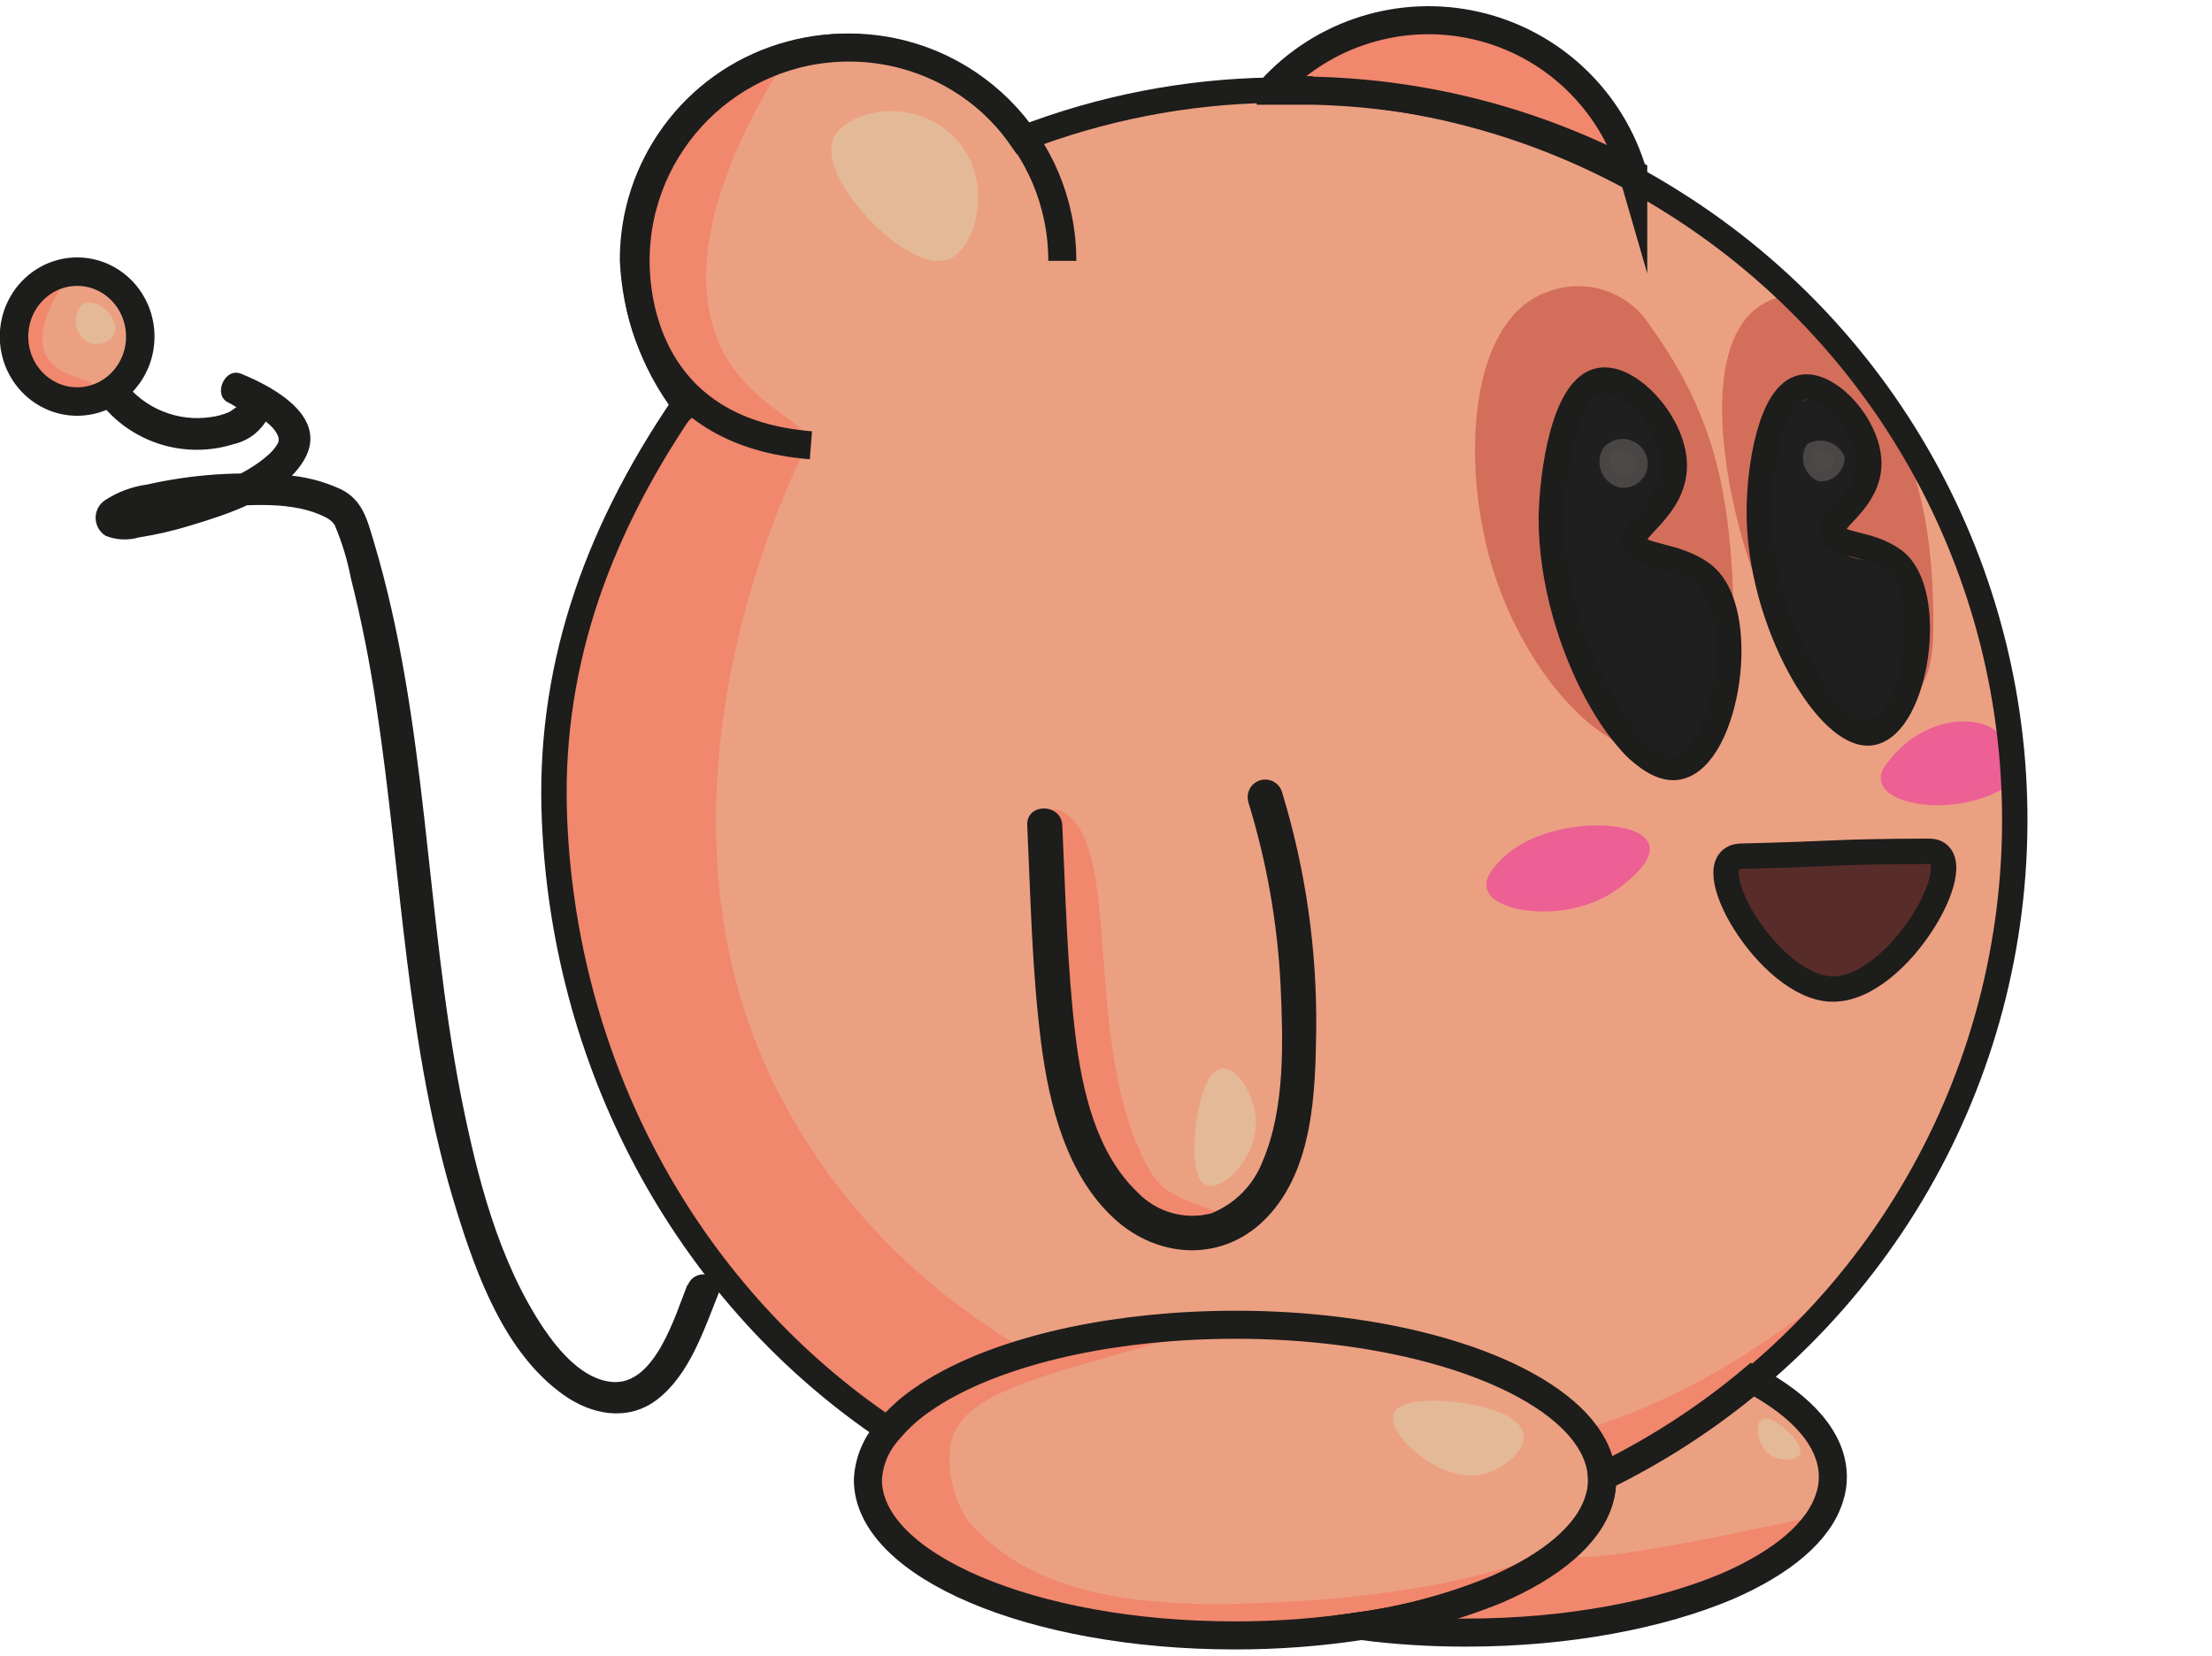
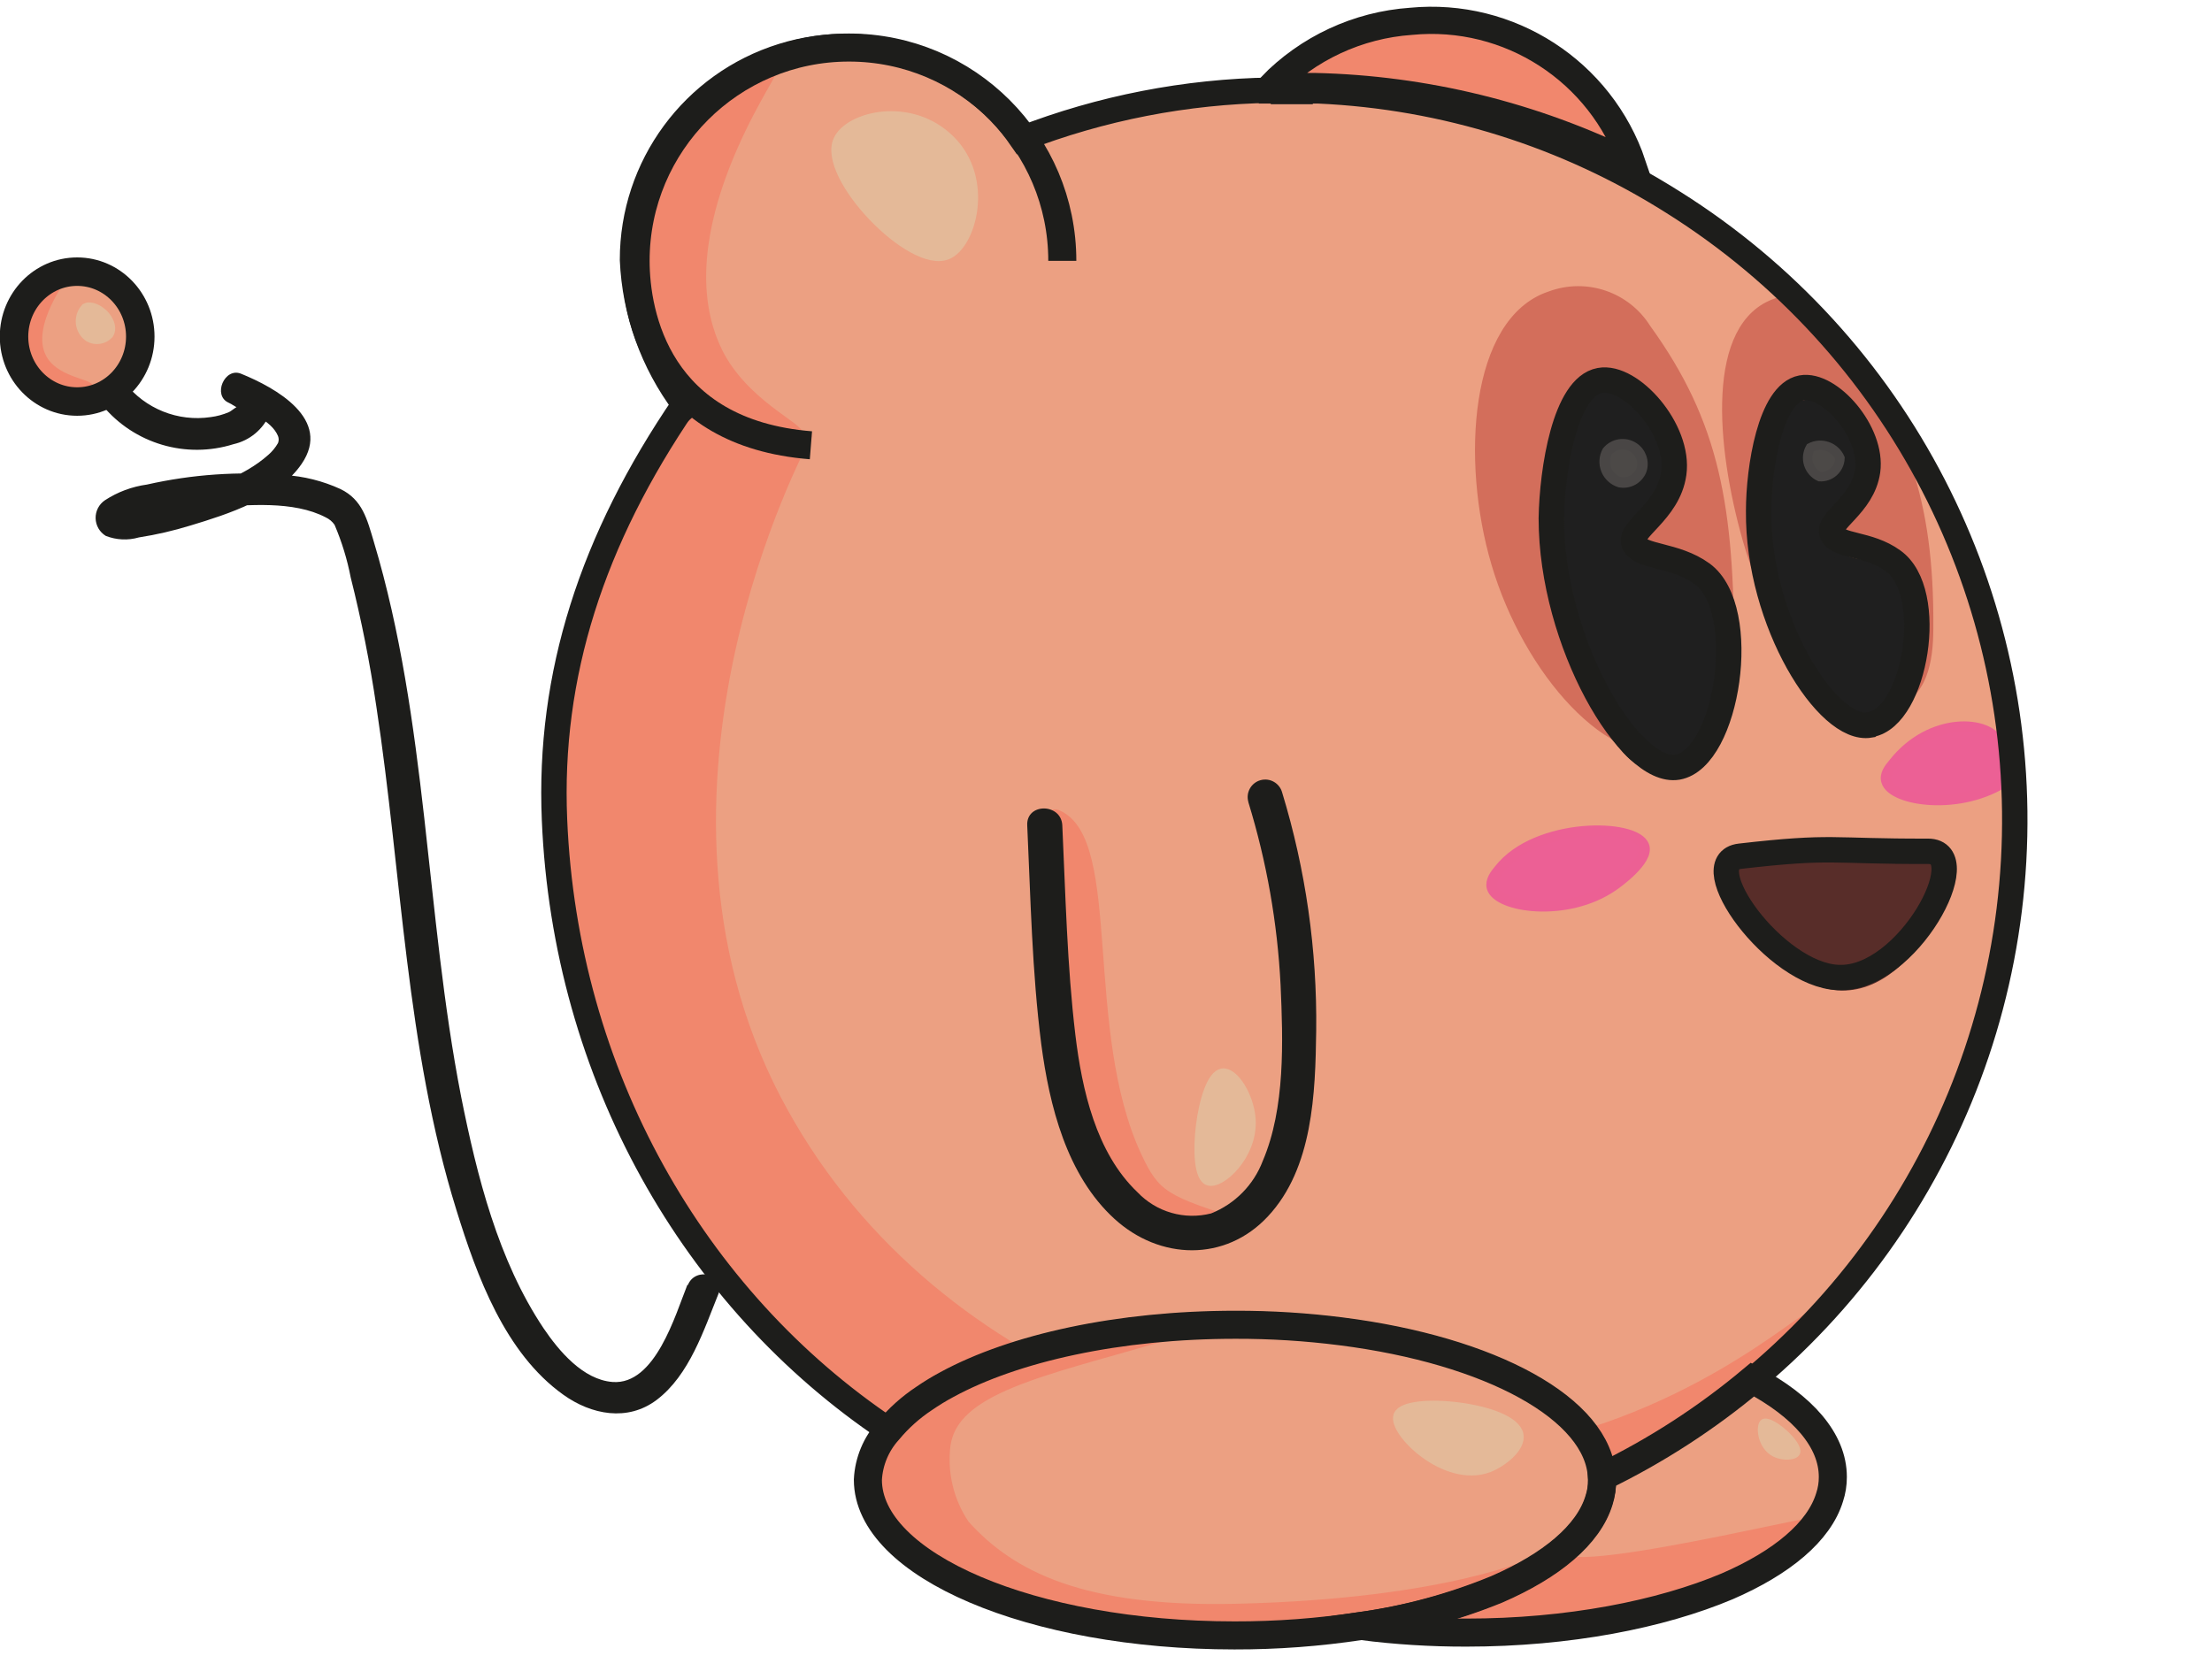
<svg xmlns="http://www.w3.org/2000/svg" viewBox="0 0 157.69 118.05">
  <defs>
-     <style>.cls-1,.cls-2{fill:#eca082;stroke:#eca082;}.cls-1,.cls-10,.cls-11,.cls-12,.cls-13,.cls-14,.cls-15,.cls-17,.cls-2,.cls-3,.cls-4,.cls-5,.cls-6,.cls-7,.cls-8,.cls-9{stroke-miterlimit:10;}.cls-1,.cls-10,.cls-11,.cls-13,.cls-5,.cls-6,.cls-7{stroke-width:0.75px;}.cls-2,.cls-3{stroke-width:0.75px;}.cls-3{fill:#f1876d;stroke:#f1876d;}.cls-4,.cls-5{fill:#d36e5b;stroke:#d36e5b;}.cls-12,.cls-4{stroke-width:0.67px;}.cls-6{fill:#ec6095;stroke:#ec6094;}.cls-7,.cls-8{fill:#e4b998;stroke:#e4b998;}.cls-8{stroke-width:0.37px;}.cls-10,.cls-9{fill:#1f1f1f;stroke:#1f1f1f;}.cls-9{stroke-width:0.65px;}.cls-11{fill:#582d29;stroke:#582d29;}.cls-12,.cls-13{fill:#4c4947;stroke:#494645;}.cls-14,.cls-15,.cls-17{fill:none;stroke:#1d1d1b;}.cls-14{stroke-width:2px;}.cls-15{stroke-width:1.81px;}.cls-16{fill:#1d1d1b;}.cls-17{stroke-width:2.03px;}</style>
+     <style>.cls-1,.cls-2{fill:#eca082;stroke:#eca082;}.cls-1,.cls-10,.cls-11,.cls-12,.cls-13,.cls-14,.cls-15,.cls-16,.cls-18,.cls-2,.cls-3,.cls-4,.cls-5,.cls-6,.cls-7,.cls-8,.cls-9{stroke-miterlimit:10;}.cls-1,.cls-10,.cls-11,.cls-13,.cls-5,.cls-6,.cls-7{stroke-width:0.75px;}.cls-2,.cls-3{stroke-width:0.75px;}.cls-3{fill:#f1876d;stroke:#f1876d;}.cls-4,.cls-5{fill:#d36e5b;stroke:#d36e5b;}.cls-12,.cls-4{stroke-width:0.67px;}.cls-6{fill:#ec6095;stroke:#ec6094;}.cls-7,.cls-8{fill:#e4b998;stroke:#e4b998;}.cls-8{stroke-width:0.37px;}.cls-10,.cls-9{fill:#1f1f1f;stroke:#1f1f1f;}.cls-9{stroke-width:0.65px;}.cls-11{fill:#582d29;stroke:#582d29;}.cls-12,.cls-13{fill:#4c4947;stroke:#494645;}.cls-14,.cls-15,.cls-16,.cls-18{fill:none;stroke:#1d1d1b;}.cls-14{stroke-width:2px;}.cls-15{stroke-width:1.81px;}.cls-16{stroke-width:1.94px;}.cls-17{fill:#1d1d1b;}.cls-18{stroke-width:2.03px;}</style>
  </defs>
  <g id="Capa_2" data-name="Capa 2">
    <path class="cls-1" d="M3.52,28.62c1.66.88,7.07-2.86,6.19-6.2-.48-1.84-2.83-3.37-4.45-2.9C2.36,20.37,1.73,27.67,3.52,28.62Z" />
    <path class="cls-2" d="M57.2,30.75a13.8,13.8,0,0,1-10.26-12.2A13.66,13.66,0,0,1,54.1,5.39C61.53,1.59,68.93,7.27,70,8.1c1.46,1.17,4.55,3.62,5,7.36C76,22.86,66.38,32.86,57.2,30.75Z" />
    <path class="cls-2" d="M80,7.71C57.26,13.07,39.5,34.47,39.59,58.23c.09,24.51,19.12,39.14,21.67,41,14.73,10.93,35.9,14.67,53,6.39,13-6.29,19.76-17.59,21.68-20.9a54.68,54.68,0,0,0,6.78-19.55,50.6,50.6,0,0,0-2.33-25.36,51.28,51.28,0,0,0-13.93-20.13C115.36,9.93,97.84,3.53,80,7.71Z" />
    <path class="cls-3" d="M4.59,19.42c-.1-.05-4.46,5.09-2.81,7.46,1.1,1.58,4.46,1.25,4.55.87s-2.5-.49-3.39-2.23C1.7,23.1,4.66,19.47,4.59,19.42Z" />
    <path class="cls-3" d="M75.39,58.13C79.63,60,76.86,73.47,81,82.41c1.34,2.88,2,3.23,7.74,5,.74.22-2,.73-3.81.12-1.57-.52-4.8.39-8.87-12.83-.92-3-2.7-12.82-1-14.17C75.7,60,74.49,57.74,75.39,58.13Z" />
-     <path class="cls-3" d="M92.13,5.2C92,3.92,99.67,0,106.75,2.29c5.62,1.81,9.42,7.07,8.71,8.13s-4.49-1.82-13-3.58C95.58,5.41,92.24,6,92.13,5.2Z" />
+     <path class="cls-3" d="M92.52,5.32c-.17-1.27,7.54-5.18,14.62-2.9,5.62,1.81,9.42,7.07,8.71,8.13s-4.49-1.82-13-3.58C96,5.54,92.63,6.15,92.52,5.32Z" />
    <path class="cls-3" d="M55,5c-.28-.16-15,5.49-6.29,21.26,2.15,3.89,7.84,5.31,8.16,4.81s-3.9-2.21-5.75-6C47,16.59,55.26,5.16,55,5Z" />
    <path class="cls-3" d="M49.16,29.31C37.8,47.22,37.34,60.89,42.88,75.83c8.82,23.8,33.92,40,64.44,31.42,12.64-3.56,21.12-11.76,21.52-13.1.27-.9-8.83,7.93-22.73,9.63-16.23,2-40.14-5-50.8-25.41-11.51-22.08,2-47,2-47C53.31,30.78,49.84,28.25,49.16,29.31Z" />
    <path class="cls-1" d="M114.42,107.13c10.2-10.13,12.2-8.58,14.91-5.35,2.46,2.92,1.57,3.37.9,4.39-2.71,4.12-8.45,9.16-19.29,6.25C109.92,112.15,112.8,108.75,114.42,107.13Z" />
    <path class="cls-2" d="M64.08,104.16c2.41-10.56,38.51-11,45.67-4.84,2.92,2.52,4.43,5.51,3.87,6.58-6.51,12.68-41.71,14.66-48.38,3.29A6.91,6.91,0,0,1,64.08,104.16Z" />
    <path class="cls-3" d="M103.52,113.52c-6.48,2.42,14.23,6.84,26.32-5,.49-.48-24.13,5.74-17.29,1.22" />
    <path class="cls-3" d="M82.8,95.29c-3.41-.88-20.73,4.19-20.72,9.36,0,4.13,4.65,9,10.63,9.89,25.07,3.87,36.75-2.51,36.68-3,0-.28-5.67,2.83-21.29,3.19-10.82.25-16-2.26-19.35-6A8.32,8.32,0,0,1,67.39,103C68,99,74.17,97.79,82.8,95.29Z" />
    <path class="cls-4" d="M126.69,21.58c-4.79,1.57-4,10.26-2.14,16.84,2,6.89,6,13.25,10.24,11.85,2.29-.75,2.69-3.11,2.7-5.47.07-9.31-2-14.32-6.42-20.44C129.59,22.3,129.29,20.74,126.69,21.58Z" />
    <path class="cls-5" d="M110.52,21.14c-5.35,1.77-6,11.68-3.84,19,2.25,7.68,8.31,14.55,13,13,2.56-.85,3.56-3.93,3.57-6.57,0-10.4-1-16.31-5.92-23.12A5.68,5.68,0,0,0,110.52,21.14Z" />
    <path class="cls-6" d="M135,54.42c2.66-3.37,6.9-3.05,7.49-1.42.36,1,.93,2.38.64,2.59-3.31,2.28-8.24,1.53-8.64.12C134.33,55.26,134.68,54.79,135,54.42Z" />
    <path class="cls-6" d="M106.88,62c2.65-3.38,9.74-3.31,10.32-1.68.37,1-1.9,2.64-2.2,2.84-3.3,2.29-8.24,1.54-8.64.13C106.23,62.81,106.59,62.34,106.88,62Z" />
    <path class="cls-7" d="M6.12,22a1.35,1.35,0,0,0,.22,2,1.11,1.11,0,0,0,1.39-.2c.31-.48-.11-1.23-.6-1.56C7.1,22.2,6.49,21.79,6.12,22Z" />
    <path class="cls-7" d="M59.78,10c-1.17,2.53,5.2,9.18,7.74,8.13,1.7-.7,3-5.35.19-8.13S60.54,8.32,59.78,10Z" />
    <path class="cls-7" d="M86.14,84.15c.81.32,3.15-1.76,3-4.32-.1-1.64-1.21-3.39-2-3.27C85.7,76.79,84.89,83.67,86.14,84.15Z" />
    <path class="cls-8" d="M125.68,101.38c-.36.24-.24,1.78.81,2.31.61.31,1.5.26,1.65-.09C128.42,102.94,126.2,101,125.68,101.38Z" />
    <path class="cls-7" d="M99.71,100.94c-.41,1.09,3.32,4.81,6.39,3.68,1-.39,2.32-1.44,2.13-2.33C107.81,100.34,100.22,99.58,99.71,100.94Z" />
-     <path class="cls-9" d="M127.88,29.11C123.51,31.62,127.7,52,132,52.18c2.82.14,6.47-8.32,4.34-10.86-1.35-1.6-4.61-.42-5.53-2.1-.56-1,1-1.86,1.46-4.58.09-.47.71-3.92-1-5.25A3.36,3.36,0,0,0,127.88,29.11Z" />
+     <path class="cls-9" d="M127.88,29.11c-4.37,2.51.64,22.46,4.94,22.69,2.82.15,5.65-7.94,3.52-10.48-1.35-1.6-4.61-.42-5.53-2.1-.56-1,1-1.86,1.46-4.58.09-.47.71-3.92-1-5.25A3.36,3.36,0,0,0,127.88,29.11Z" />
    <path class="cls-10" d="M113,28.15c-5,2.9-.07,26.14,4.85,26.37,3.23.15,7.36-9.55,4.9-12.45-1.55-1.82-5.28-.46-6.34-2.37-.65-1.18,1.09-2.13,1.65-5.25.09-.54.79-4.49-1.2-6A3.82,3.82,0,0,0,113,28.15Z" />
    <path class="cls-11" d="M123.84,61.13c3,1.21,9,.07,13.75-.62,3.07-.44-.63,9.56-6.05,9.74S121,60,123.84,61.13Z" />
    <path class="cls-12" d="M129.06,31.92a1.47,1.47,0,0,0,.66,2.07,1.37,1.37,0,0,0,1.45-1.33A1.54,1.54,0,0,0,129.06,31.92Z" />
    <path class="cls-13" d="M114.58,32.19a1.53,1.53,0,0,0,.89,2.19,1.38,1.38,0,0,0,1.54-.84,1.4,1.4,0,0,0-.57-1.64A1.42,1.42,0,0,0,114.58,32.19Z" />
    <path class="cls-14" d="M49.46,29.67c-.23-.26-.46-.54-.68-.83" />
-     <path class="cls-15" d="M119.29,14.43A51.56,51.56,0,0,0,94,6.48h-.36c-1,0-2,0-3,0l0-.05A51.58,51.58,0,0,0,72.83,9.9a15.21,15.21,0,0,0-27.74,8.63,18.51,18.51,0,0,0,3.69,10.31c-6.58,9.63-9.69,19.3-9.25,29.61.76,18.17,9.9,34.19,23.8,43.5a11.65,11.65,0,0,1,2.54-2.28,17,17,0,0,1,1.64-1c4.78-2.6,12.22-4.26,20.57-4.26a58.65,58.65,0,0,1,7.53.47c10.62,1.35,18.39,5.5,18.59,10.43a52,52,0,0,0,5.09-90.88Zm-5.24,12.7c2.22-.42,5.71,3.53,5.27,6.63-.39,2.77-3.28,4-2.83,5s2.91.74,4.85,2.15c3.45,2.52,1.81,13.17-1.75,13.79-3.39.58-9-8.89-9-17.75C110.65,33.51,111.56,27.59,114.05,27.13Zm16.49,43.39c-4.53-.16-9.79-9.39-6.42-9.47,6.88-.16,6.39-.33,13.39-.35C140.89,60.69,135.42,70.7,130.54,70.52Zm2.88-18.28c-3,.52-8.06-7.94-8-15.84,0-3.08.84-8.36,3.06-8.78,2-.37,5.1,3.16,4.71,5.92-.36,2.48-2.93,3.55-2.53,4.48s2.59.65,4.33,1.92C138.07,42.19,136.59,51.69,133.42,52.24Z" />
+     <path class="cls-15" d="M119.29,14.43A51.56,51.56,0,0,0,94,6.48h-.36c-1,0-2,0-3,0l0-.05A51.58,51.58,0,0,0,72.83,9.9a15.21,15.21,0,0,0-27.74,8.63,18.51,18.51,0,0,0,3.69,10.31c-6.58,9.63-9.69,19.3-9.25,29.61.76,18.17,9.9,34.19,23.8,43.5a11.65,11.65,0,0,1,2.54-2.28,17,17,0,0,1,1.64-1c4.78-2.6,12.22-4.26,20.57-4.26a58.65,58.65,0,0,1,7.53.47c10.62,1.35,18.39,5.5,18.59,10.43a52,52,0,0,0,5.09-90.88Zm-5.24,12.7c2.22-.42,5.71,3.53,5.27,6.63-.39,2.77-3.28,4-2.83,5s2.91.74,4.85,2.15c3.45,2.52,1.81,13.17-1.75,13.79-3.39.58-9-8.89-9-17.75C110.65,33.51,111.56,27.59,114.05,27.13Zm17,42.57c-4.53-.16-10.33-8.27-7-8.65,6.71-.77,6.39-.33,13.39-.35C140.89,60.69,136,69.88,131.1,69.7Zm2.25-18c-3,.53-8-7.36-7.93-15.26,0-3.08.84-8.36,3.06-8.78,2-.37,5.1,3.16,4.71,5.92-.36,2.48-2.93,3.55-2.53,4.48s2.59.65,4.33,1.92C138.07,42.19,136.53,51.11,133.35,51.66Z" />
    <path class="cls-14" d="M90.59,6.43h1c.68,0,1.36,0,2,0" />
    <path class="cls-14" d="M48.92,28.63c-.05.07-.1.14-.14.21" />
-     <path class="cls-14" d="M116.43,12.39A51.34,51.34,0,0,0,93.7,6.47h-.11c-1,0-2,0-3,0l0-.05a15.19,15.19,0,0,1,25.84,6Z" />
+     <path class="cls-16" d="M116.38,11.74A53.82,53.82,0,0,0,93.7,6.17h-.11c-1,0-2,0-3,0l0,0a15.42,15.42,0,0,1,10-4.65A15.13,15.13,0,0,1,116.38,11.74Z" />
    <path class="cls-14" d="M114.21,105.51A4.53,4.53,0,0,1,114,107c-.75,2.46-3.4,4.66-7.3,6.35A40.25,40.25,0,0,1,97,115.94a59.1,59.1,0,0,1-9,.67c-14.43,0-26.13-5-26.13-11.1A5.64,5.64,0,0,1,63.33,102a11.65,11.65,0,0,1,2.54-2.28,17,17,0,0,1,1.64-1c4.78-2.6,12.22-4.26,20.57-4.26a58.65,58.65,0,0,1,7.53.47c10.62,1.35,18.39,5.5,18.59,10.43A1.34,1.34,0,0,1,114.21,105.51Z" />
    <path class="cls-14" d="M130.66,105.31a4.53,4.53,0,0,1-.23,1.45c-.75,2.46-3.4,4.66-7.3,6.35-4.74,2-11.32,3.3-18.6,3.3a58,58,0,0,1-7.49-.47,40.25,40.25,0,0,0,9.64-2.63c3.9-1.69,6.55-3.89,7.3-6.35a4.53,4.53,0,0,0,.23-1.45,1.34,1.34,0,0,0,0-.2,52.07,52.07,0,0,0,10.72-6.94C128.51,100.27,130.66,102.69,130.66,105.31Z" />
-     <path class="cls-16" d="M89,57.22a53.48,53.48,0,0,1,2.29,13c.18,4,.34,8.79-1.27,12.56a6.52,6.52,0,0,1-3.68,3.74,5.39,5.39,0,0,1-5.26-1.52c-2.95-2.81-3.95-7.32-4.42-11.22-.59-4.94-.7-10-.93-14.93-.08-1.6-2.58-1.61-2.5,0,.24,5.19.34,10.44,1,15.6.58,4.39,1.81,9.35,5.22,12.46,3.22,2.94,7.9,3.09,10.94-.18,3.21-3.44,3.38-8.79,3.44-13.23a55.94,55.94,0,0,0-2.43-17,1.25,1.25,0,0,0-2.41.67Z" />
+     <path class="cls-17" d="M89,57.22a53.48,53.48,0,0,1,2.29,13c.18,4,.34,8.79-1.27,12.56a6.52,6.52,0,0,1-3.68,3.74,5.39,5.39,0,0,1-5.26-1.52c-2.95-2.81-3.95-7.32-4.42-11.22-.59-4.94-.7-10-.93-14.93-.08-1.6-2.58-1.61-2.5,0,.24,5.19.34,10.44,1,15.6.58,4.39,1.81,9.35,5.22,12.46,3.22,2.94,7.9,3.09,10.94-.18,3.21-3.44,3.38-8.79,3.44-13.23a55.94,55.94,0,0,0-2.43-17,1.25,1.25,0,0,0-2.41.67Z" />
    <path class="cls-14" d="M75.73,18.6a15.21,15.21,0,0,0-30.42,0c0,3.88,1.57,12.28,12.5,13.15" />
-     <path class="cls-16" d="M49,91.62c-.86,2.14-2.29,7.15-5.33,6.92-2.11-.16-3.83-2.22-4.92-3.83C35.51,89.87,34,83.84,32.87,78.18c-2.55-13.07-2.38-26.74-6.22-39.55-.48-1.61-.81-3-2.38-3.76a11.22,11.22,0,0,0-4-1,32.23,32.23,0,0,0-9.79.68,7.3,7.3,0,0,0-3,1.12,1.51,1.51,0,0,0,.06,2.54,3.66,3.66,0,0,0,2.36.11,26.14,26.14,0,0,0,3.68-.85c2.68-.81,6.25-1.95,7.92-4.39,2.19-3.19-1.85-5.43-4.31-6.43-1.18-.49-2.06,1.56-.88,2.07.18.07.66.41.76.42S17,29,17,29c-.16,0,.44-.14-.06,0-.2.06-.42.3-.63.39a4.84,4.84,0,0,1-1.29.35A6.54,6.54,0,0,1,8.9,27.29c-.92-1.13-2.52.48-1.6,1.61a8.73,8.73,0,0,0,9.35,2.77,3.68,3.68,0,0,0,2.57-2.13c.35-1.3-.68-2.27-1.77-2.74l-.88,2.07c1.05.43,2.77,1.07,3.25,2.22a.69.69,0,0,1,0,.5,3.24,3.24,0,0,1-.7.85c-1.79,1.6-4.42,2.41-6.68,3.05a23.29,23.29,0,0,1-3.09.68,4.34,4.34,0,0,0-.86,0s.23,0,.4.2-.06,1,0,1.08-.09,0,.19-.12.14-.07.34-.14A11.08,11.08,0,0,1,11,36.78a29.2,29.2,0,0,1,4.15-.59c2.48-.19,5.78-.5,8.07.7a1.57,1.57,0,0,1,.63.53A18.42,18.42,0,0,1,25,41.17a93.14,93.14,0,0,1,1.83,9.21c1.82,11.95,2.1,24.31,5.71,35.91C34,91,36,96.48,40.16,99.45c2,1.43,4.58,1.93,6.65.37,2.34-1.77,3.37-5,4.42-7.6.54-1.35-1.65-1.94-2.19-.6Z" />
-     <ellipse class="cls-17" cx="5.5" cy="24" rx="4.5" ry="4.63" />
+     <path class="cls-17" d="M49,91.62c-.86,2.14-2.29,7.15-5.33,6.92-2.11-.16-3.83-2.22-4.92-3.83C35.51,89.87,34,83.84,32.87,78.18c-2.55-13.07-2.38-26.74-6.22-39.55-.48-1.61-.81-3-2.38-3.76a11.22,11.22,0,0,0-4-1,32.23,32.23,0,0,0-9.79.68,7.3,7.3,0,0,0-3,1.12,1.51,1.51,0,0,0,.06,2.54,3.66,3.66,0,0,0,2.36.11,26.14,26.14,0,0,0,3.68-.85c2.68-.81,6.25-1.95,7.92-4.39,2.19-3.19-1.85-5.43-4.31-6.43-1.18-.49-2.06,1.56-.88,2.07.18.07.66.41.76.42S17,29,17,29c-.16,0,.44-.14-.06,0-.2.06-.42.3-.63.39a4.84,4.84,0,0,1-1.29.35A6.54,6.54,0,0,1,8.9,27.29c-.92-1.13-2.52.48-1.6,1.61a8.73,8.73,0,0,0,9.35,2.77,3.68,3.68,0,0,0,2.57-2.13c.35-1.3-.68-2.27-1.77-2.74l-.88,2.07c1.05.43,2.77,1.07,3.25,2.22a.69.69,0,0,1,0,.5,3.24,3.24,0,0,1-.7.85c-1.79,1.6-4.42,2.41-6.68,3.05a23.29,23.29,0,0,1-3.09.68,4.34,4.34,0,0,0-.86,0s.23,0,.4.2-.06,1,0,1.08-.09,0,.19-.12.14-.07.34-.14A11.08,11.08,0,0,1,11,36.78a29.2,29.2,0,0,1,4.15-.59c2.48-.19,5.78-.5,8.07.7a1.57,1.57,0,0,1,.63.53A18.42,18.42,0,0,1,25,41.17a93.14,93.14,0,0,1,1.83,9.21c1.82,11.95,2.1,24.31,5.71,35.91C34,91,36,96.48,40.16,99.45c2,1.43,4.58,1.93,6.65.37,2.34-1.77,3.37-5,4.42-7.6.54-1.35-1.65-1.94-2.19-.6Z" />
+     <ellipse class="cls-18" cx="5.5" cy="24" rx="4.5" ry="4.63" />
  </g>
</svg>
